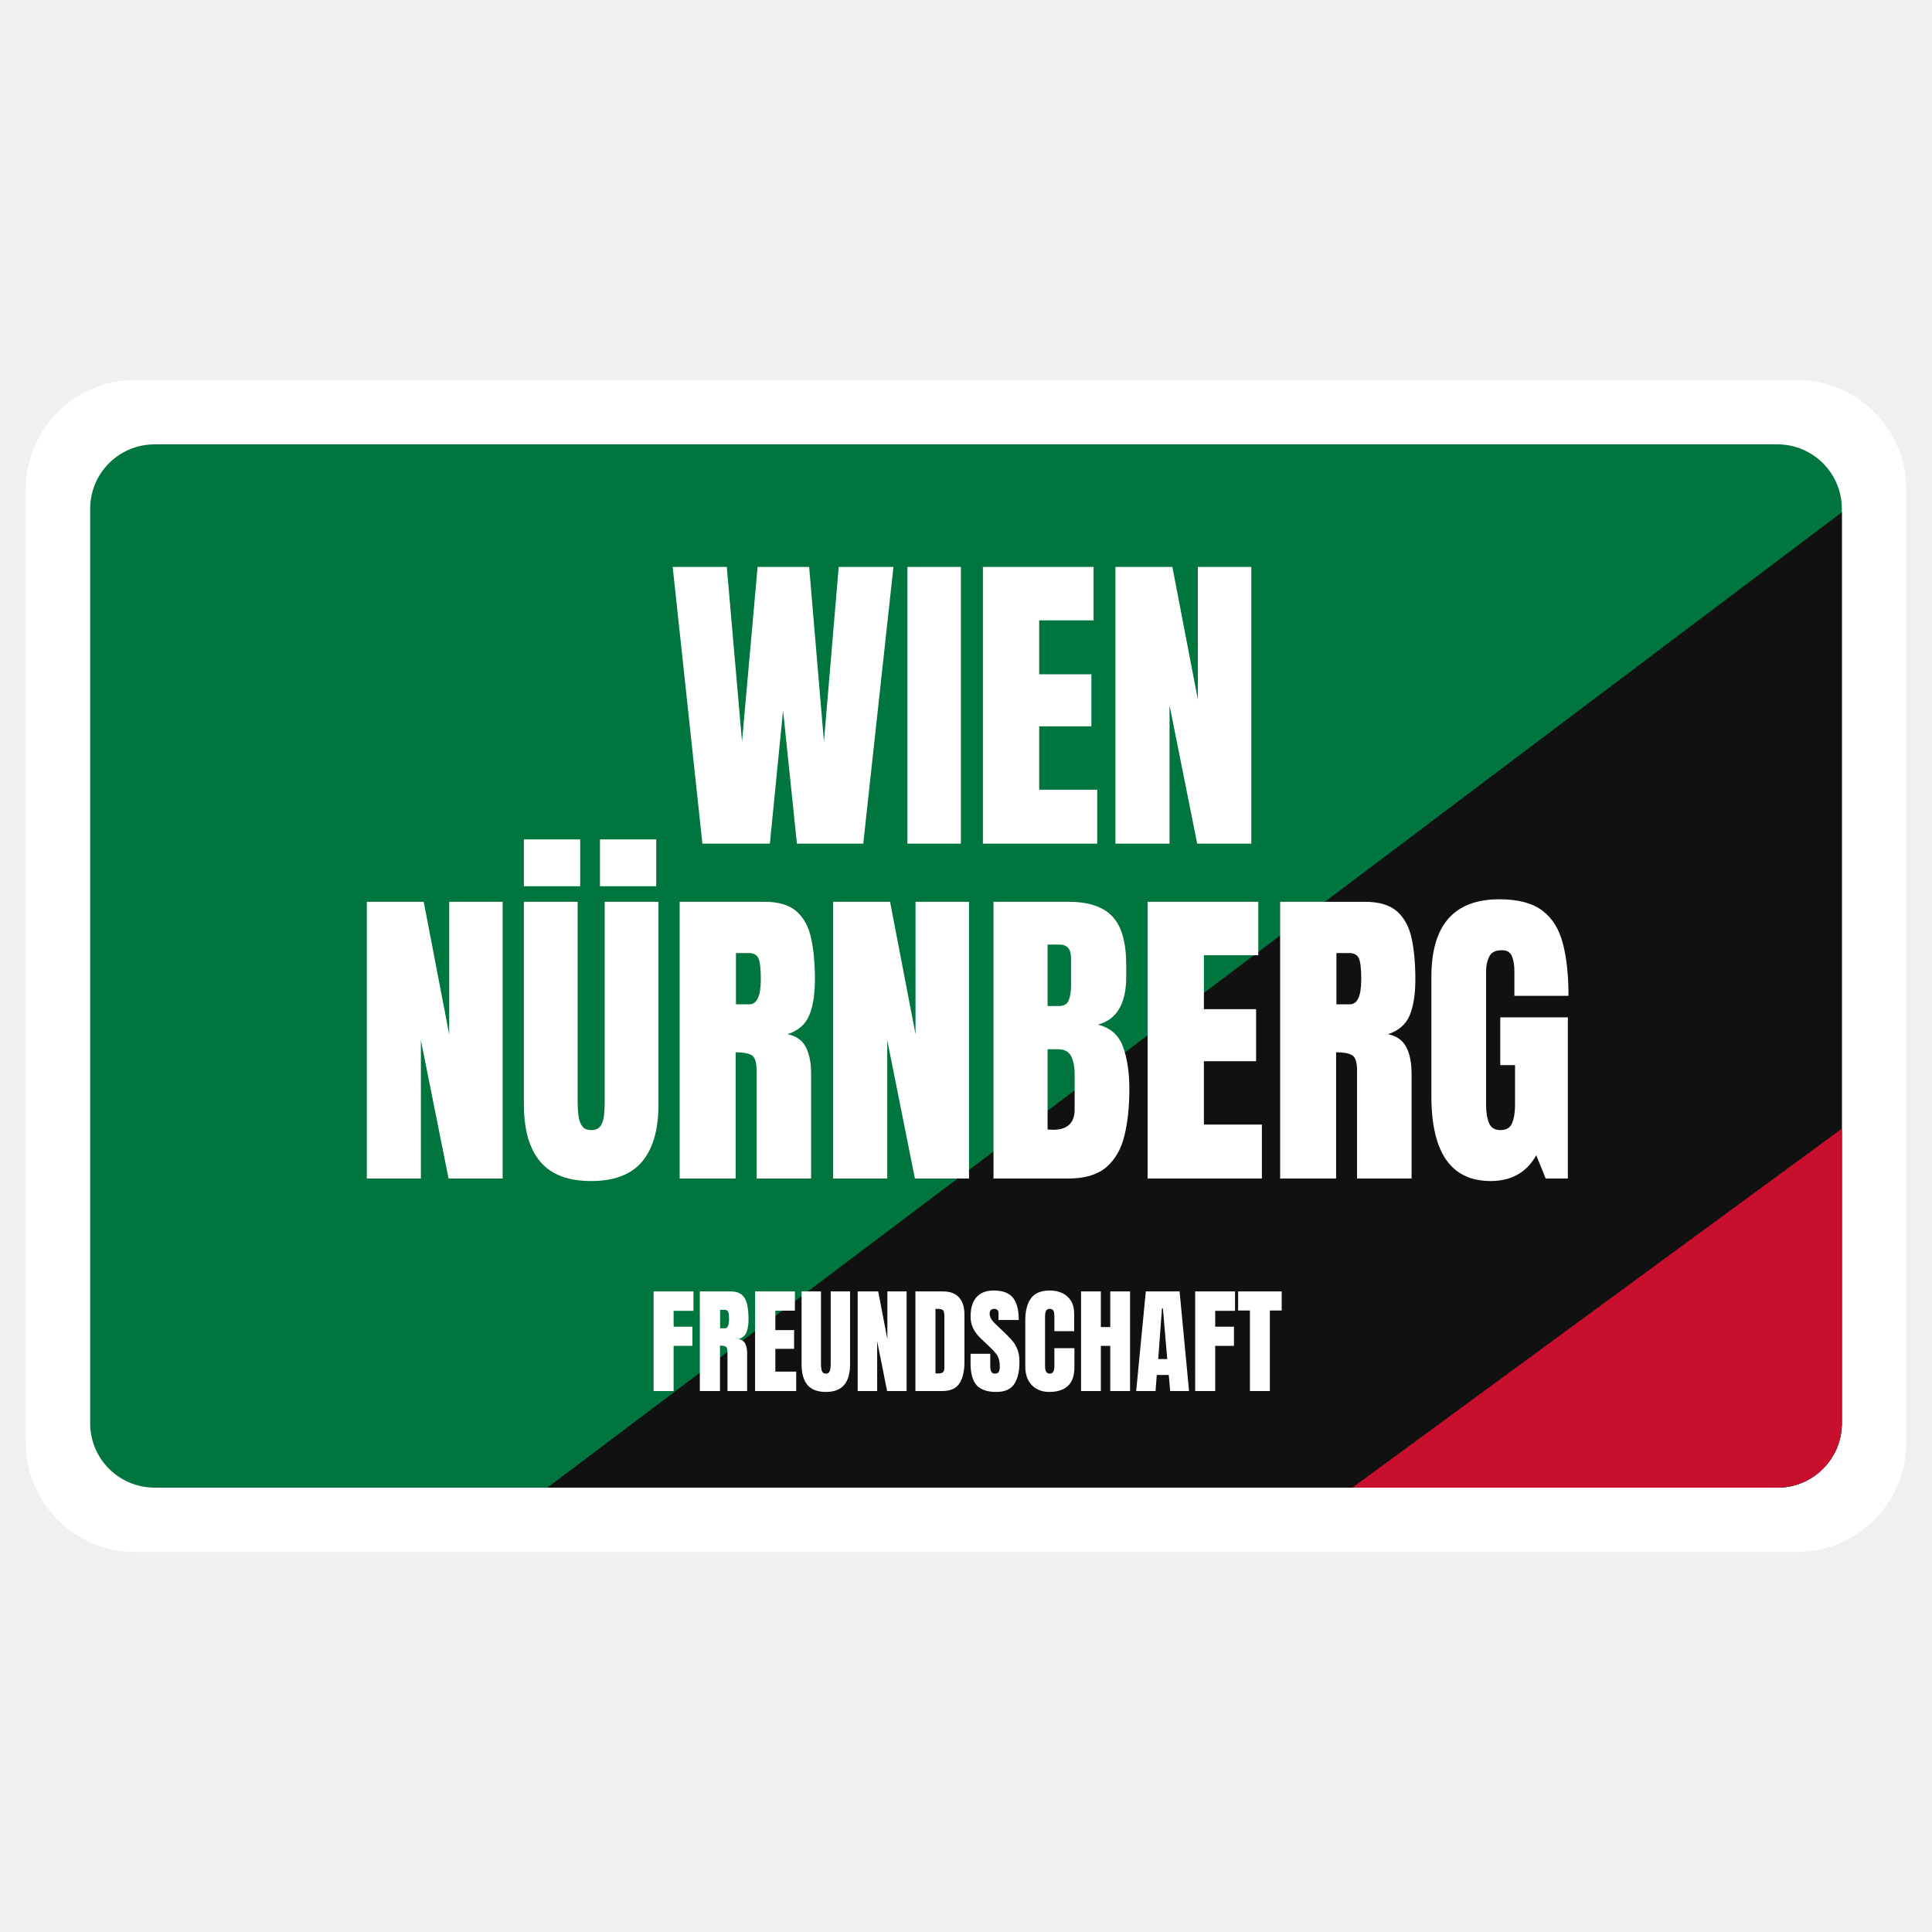
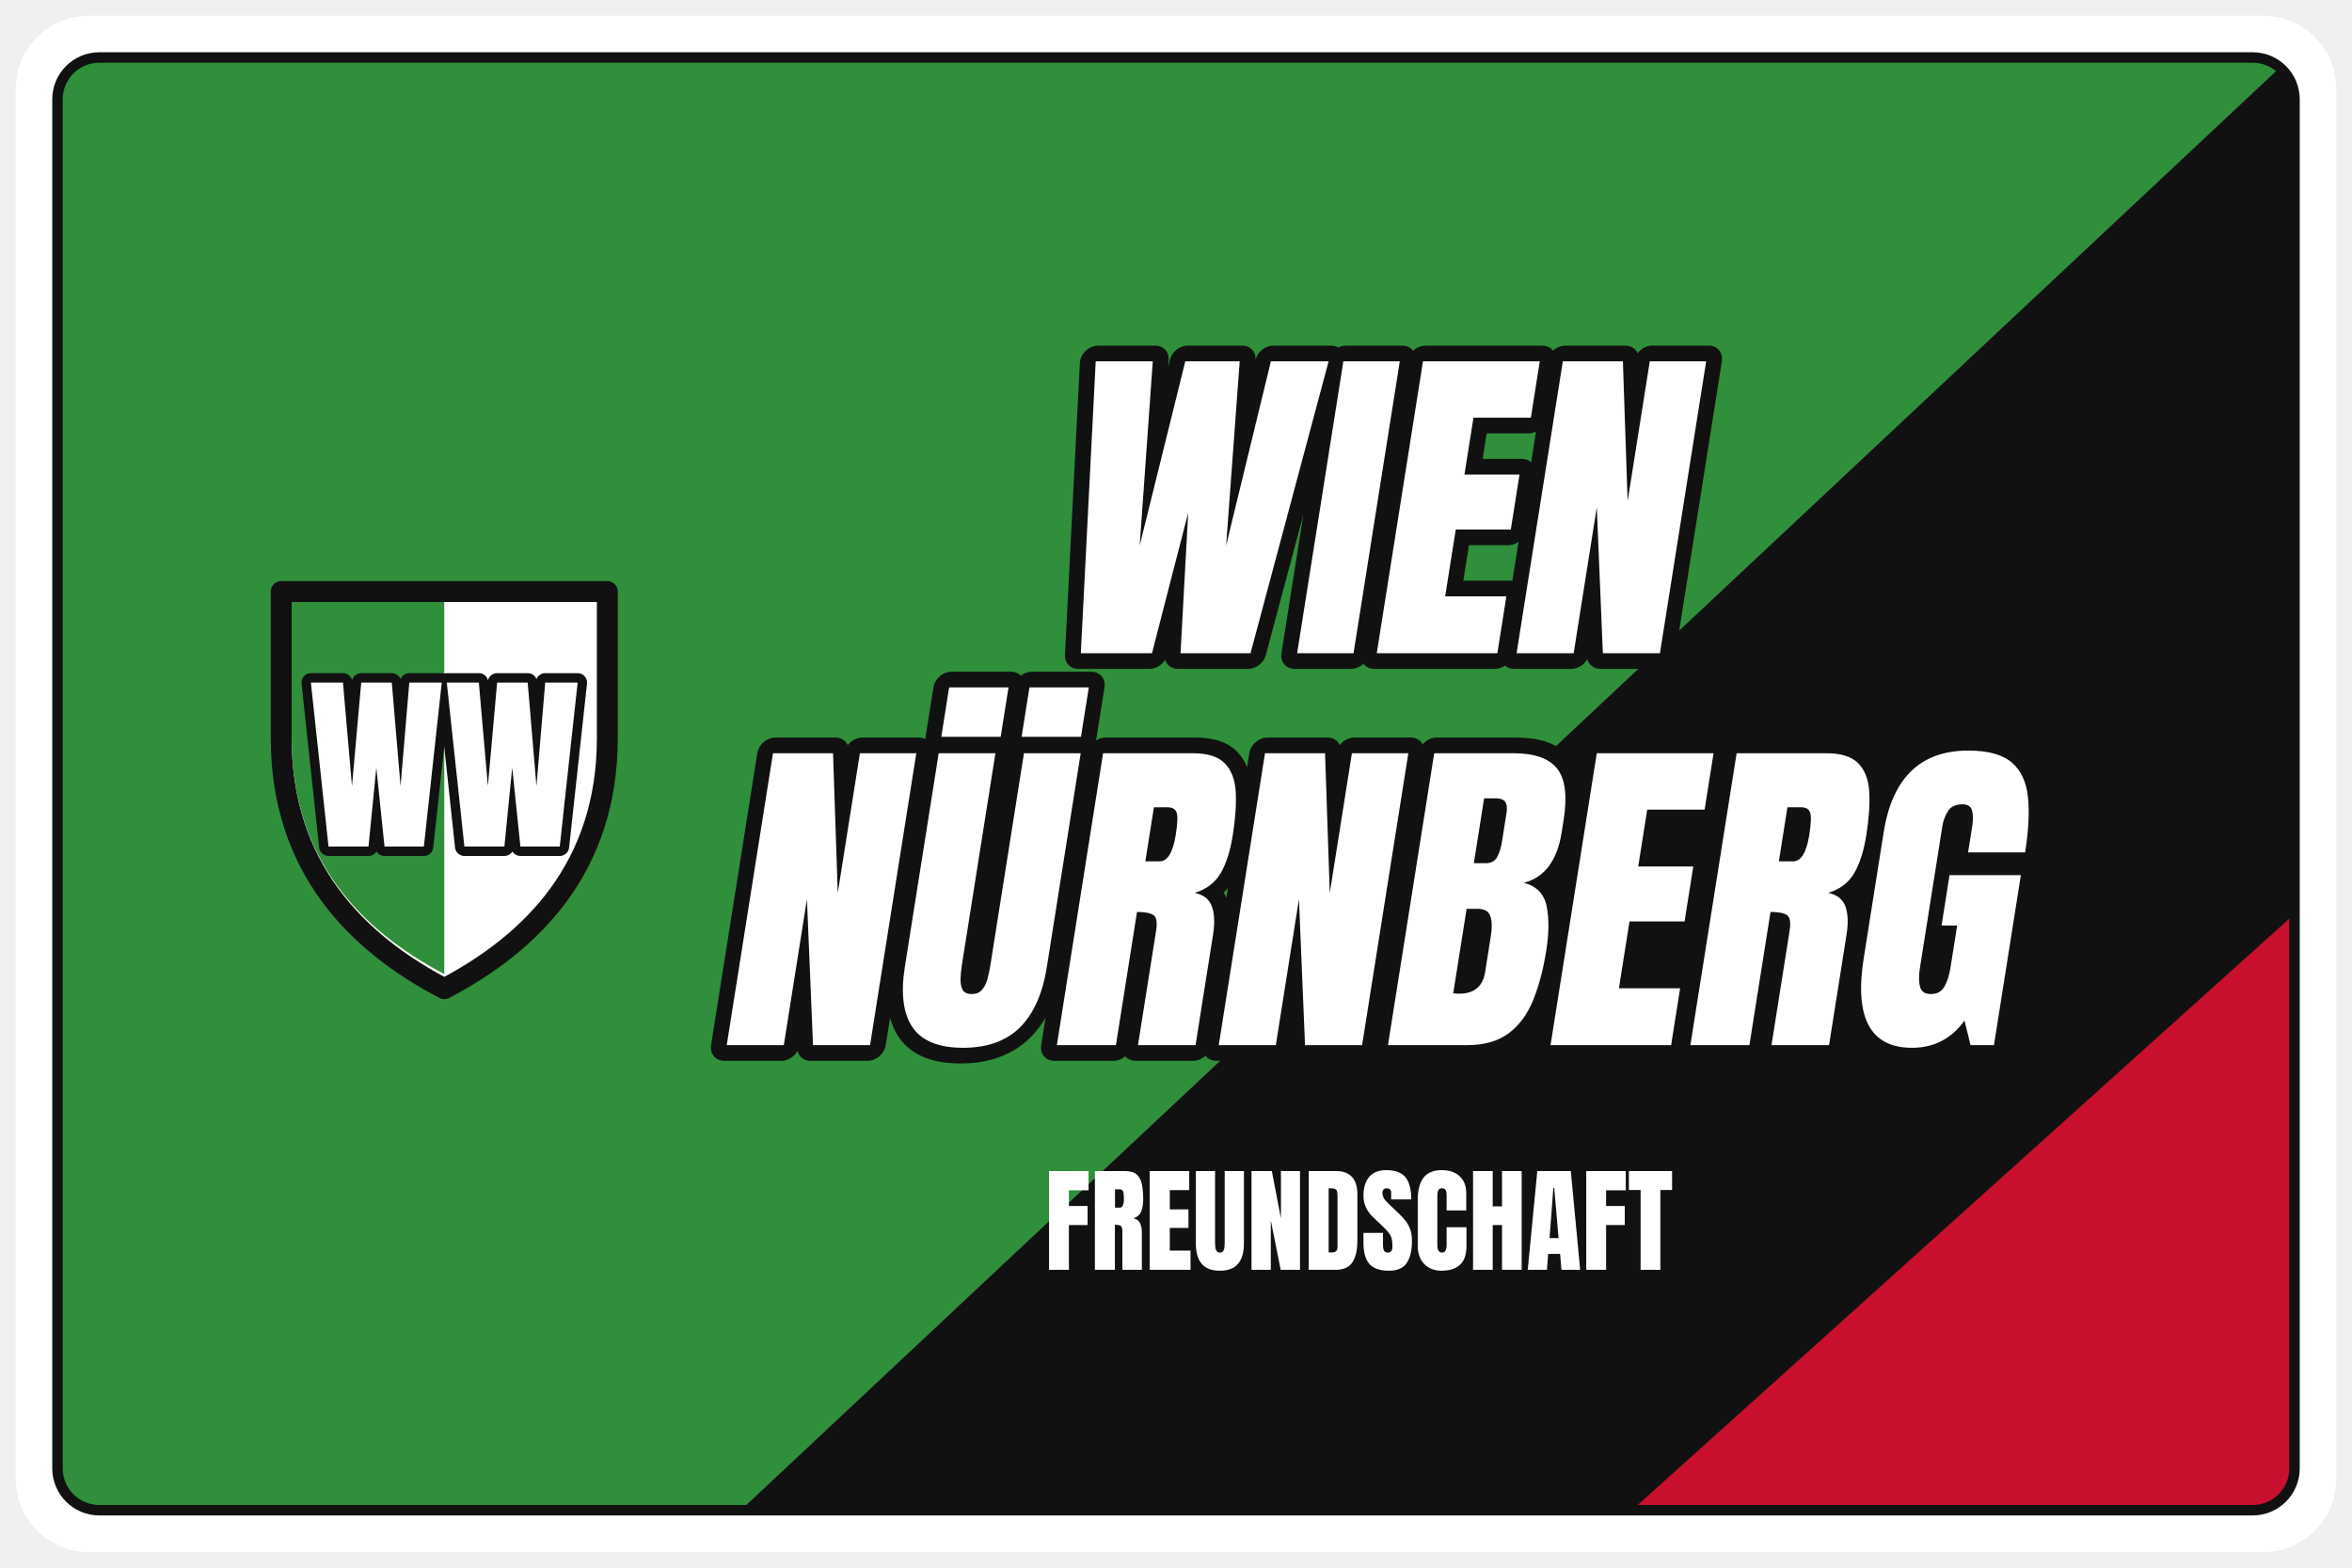
- <svg xmlns="http://www.w3.org/2000/svg" viewBox="0 0 600 600" role="img" aria-label="Wien – Nürnberg">
-   <rect x="8" y="118" width="584" height="364" rx="34" fill="#FFFFFF" />
-   <clipPath id="f">
-     <rect x="28" y="138" width="544" height="324" rx="20" />
+ <svg xmlns="http://www.w3.org/2000/svg" viewBox="0 0 900 600" role="img" aria-label="Wien – Nürnberg">
+   <rect x="6" y="6" width="888" height="588" rx="28" fill="#FFFFFF" />
+   <clipPath id="r32">
+     <rect x="22" y="22" width="856" height="556" rx="16" />
  </clipPath>
-   <g clip-path="url(#f)">
-     <rect x="0" y="0" width="600" height="600" fill="#00753D" />
-     <path d="M600 138V462H170z" fill="#111111" />
-     <path d="M600 330V462H420z" fill="#C8102E" />
+   <g clip-path="url(#r32)">
+     <rect x="0" y="0" width="900" height="600" fill="#2F8F3A" />
+     <path d="M900 0V600H260z" fill="#111111" />
+     <path d="M900 330V600H600z" fill="#C8102E" />
+     <g transform="translate(170 300) scale(0.8)">
+       <path d="M-78 -92h156v70c0 62-36 98-78 120-42-22-78-58-78-120z" fill="#FFFFFF" stroke="#111111" stroke-width="10" stroke-linejoin="round" />
+       <clipPath id="sc170300">
+         <path d="M-73 -87h146v65c0 58-33 92-73 113-40-21-73-55-73-113z" />
+       </clipPath>
+       <g clip-path="url(#sc170300)">
+         <rect x="-80" y="-90" width="80" height="200" fill="#2F8F3A" />
+       </g>
+       <path d="M-36.24 30L-55.37 30L-63.80-48.46L-48.46-48.46L-44.14 1.07L-39.72-48.46L-25.10-48.46L-20.91 1.07L-16.72-48.46L-1.20-48.46L-9.76 30L-28.58 30L-32.50-7.76L-36.24 30ZM28.76 30L9.63 30L1.20-48.46L16.54-48.46L20.86 1.07L25.28-48.46L39.90-48.46L44.09 1.07L48.28-48.46L63.80-48.46L55.24 30L36.42 30L32.50-7.76L28.76 30Z" fill="#111111" stroke="#111111" stroke-width="9" stroke-linejoin="round" />
+       <path d="M-36.24 30L-55.37 30L-63.80-48.46L-48.46-48.46L-44.14 1.07L-39.72-48.46L-25.10-48.46L-20.91 1.07L-16.72-48.46L-1.20-48.46L-9.76 30L-28.58 30L-32.50-7.76L-36.24 30ZM28.76 30L9.63 30L1.20-48.46L16.54-48.46L20.86 1.07L25.28-48.46L39.90-48.46L44.09 1.07L48.28-48.46L63.80-48.46L55.24 30L36.42 30L32.50-7.76L28.76 30Z" fill="#FFFFFF" />
+     </g>
+     <path d="M440.81 250L413.58 250L401.58 138.28L423.42 138.28L429.58 208.80L435.86 138.28L456.68 138.28L462.65 208.80L468.62 138.28L490.71 138.28L478.52 250L451.73 250L446.15 196.24L440.81 250ZM517.94 250L496.35 250L496.35 138.28L517.94 138.28L517.94 250ZM572.97 250L526.82 250L526.82 138.28L571.51 138.28L571.51 159.86L549.55 159.86L549.55 181.64L570.62 181.64L570.62 202.65L549.55 202.65L549.55 228.23L572.97 228.23L572.97 250ZM602.17 250L580.33 250L580.33 138.28L603.31 138.28L613.60 191.79L613.60 138.28L635.18 138.28L635.18 250L613.34 250L602.17 194.14L602.17 250Z" fill="#111111" stroke="#111111" stroke-width="12" stroke-linejoin="round" transform="translate(520 250) skewX(-9) translate(-520 -250)" />
+     <path d="M440.81 250L413.58 250L401.58 138.28L423.42 138.28L429.58 208.80L435.86 138.28L456.68 138.28L462.65 208.80L468.62 138.28L490.71 138.28L478.52 250L451.73 250L446.15 196.24L440.81 250ZM517.94 250L496.35 250L496.35 138.28L517.94 138.28L517.94 250ZM572.97 250L526.82 250L526.82 138.28L571.51 138.28L571.51 159.86L549.55 159.86L549.55 181.64L570.62 181.64L570.62 202.65L549.55 202.65L549.55 228.23L572.97 228.23L572.97 250ZM602.17 250L580.33 250L580.33 138.28L603.31 138.28L613.60 191.79L613.60 138.28L635.18 138.28L635.18 250L613.34 250L602.17 194.14L602.17 250Z" fill="#FFFFFF" transform="translate(520 250) skewX(-9) translate(-520 -250)" />
+     <path d="M299.93 400L278.09 400L278.09 288.28L301.07 288.28L311.35 341.79L311.35 288.28L332.93 288.28L332.93 400L311.10 400L299.93 344.14L299.93 400ZM368.67 401.02L368.67 401.02Q354.71 401.02 348.11 393.18Q341.50 385.34 341.50 370.10L341.50 370.10L341.50 288.28L363.21 288.28L363.21 369.21Q363.21 372.01 363.53 374.58Q363.85 377.15 364.99 378.80Q366.13 380.45 368.67 380.45L368.67 380.45Q371.27 380.45 372.42 378.83Q373.56 377.21 373.85 374.61Q374.13 372.01 374.13 369.21L374.13 369.21L374.13 288.28L395.84 288.28L395.84 370.10Q395.84 385.34 389.24 393.18Q382.64 401.02 368.67 401.02ZM394.95 282.00L372.23 282.00L372.23 263.08L394.95 263.08L394.95 282.00ZM364.23 282.00L341.50 282.00L341.50 263.08L364.23 263.08L364.23 282.00ZM427.01 400L404.41 400L404.41 288.28L438.69 288.28Q447.26 288.28 451.64 292.19Q456.02 296.09 457.51 303.10Q459.00 310.12 459.00 319.58L459.00 319.58Q459.00 328.72 456.68 334.17Q454.37 339.63 447.95 341.73L447.95 341.73Q453.22 342.81 455.35 346.97Q457.48 351.12 457.48 357.72L457.48 357.72L457.48 400L435.45 400L435.45 356.26Q435.45 351.38 433.45 350.20Q431.45 349.03 427.01 349.03L427.01 349.03L427.01 400ZM427.13 308.97L427.13 329.67L432.53 329.67Q437.16 329.67 437.16 319.58L437.16 319.58Q437.16 313.04 436.15 311.01Q435.13 308.97 432.34 308.97L432.34 308.97L427.13 308.97ZM488.20 400L466.36 400L466.36 288.28L489.34 288.28L499.62 341.79L499.62 288.28L521.21 288.28L521.21 400L499.37 400L488.20 344.14L488.20 400ZM561.39 400L531.11 400L531.11 288.28L561.39 288.28Q573.57 288.28 579.13 294.22Q584.68 300.15 584.68 313.80L584.68 313.80L584.68 318.69Q584.68 326.56 581.86 331.45Q579.03 336.33 573.26 337.86L573.26 337.86Q580.81 339.76 583.38 346.77Q585.95 353.79 585.95 363.88L585.95 363.88Q585.95 374.74 583.92 382.86Q581.89 390.99 576.56 395.49Q571.23 400 561.39 400L561.39 400ZM552.94 305.55L552.94 330.37L557.51 330.37Q560.63 330.37 561.51 327.95Q562.40 325.54 562.40 322.18L562.40 322.18L562.40 310.94Q562.40 305.55 557.64 305.55L557.64 305.55L552.94 305.55ZM555.17 380.32L555.17 380.32Q563.86 380.32 563.86 372.07L563.86 372.07L563.86 358.11Q563.86 353.34 562.43 350.58Q561.01 347.82 557.07 347.82L557.07 347.82L552.94 347.82L552.94 380.20Q554.34 380.32 555.17 380.32ZM639.46 400L593.32 400L593.32 288.28L638.00 288.28L638.00 309.86L616.04 309.86L616.04 331.64L637.11 331.64L637.11 352.65L616.04 352.65L616.04 378.23L639.46 378.23L639.46 400ZM669.42 400L646.83 400L646.83 288.28L681.10 288.28Q689.67 288.28 694.05 292.19Q698.43 296.09 699.92 303.10Q701.42 310.12 701.42 319.58L701.42 319.58Q701.42 328.72 699.10 334.17Q696.78 339.63 690.37 341.73L690.37 341.73Q695.64 342.81 697.77 346.97Q699.89 351.12 699.89 357.72L699.89 357.72L699.89 400L677.87 400L677.87 356.26Q677.87 351.38 675.87 350.20Q673.87 349.03 669.42 349.03L669.42 349.03L669.42 400ZM669.55 308.97L669.55 329.67L674.95 329.67Q679.58 329.67 679.58 319.58L679.58 319.58Q679.58 313.04 678.56 311.01Q677.55 308.97 674.76 308.97L674.76 308.97L669.55 308.97ZM731.82 401.02L731.82 401.02Q707.89 401.02 707.89 366.74L707.89 366.74L707.89 318.56Q707.89 287.27 735.31 287.27L735.31 287.27Q746.61 287.27 752.64 291.80Q758.67 296.34 760.96 305.04Q763.24 313.74 763.24 326.24L763.24 326.24L741.41 326.24L741.41 316.34Q741.41 312.72 740.42 310.28Q739.44 307.83 736.33 307.83L736.33 307.83Q732.46 307.83 731.22 310.43Q729.98 313.04 729.98 316.15L729.98 316.15L729.98 370.29Q729.98 374.80 731.15 377.62Q732.33 380.45 735.76 380.45L735.76 380.45Q739.31 380.45 740.49 377.62Q741.66 374.80 741.66 370.17L741.66 370.17L741.66 354.23L735.69 354.23L735.69 334.94L762.99 334.94L762.99 400L754.04 400L750.23 390.61Q744.39 401.02 731.82 401.02Z" fill="#111111" stroke="#111111" stroke-width="12" stroke-linejoin="round" transform="translate(520 400) skewX(-9) translate(-520 -400)" />
+     <path d="M299.93 400L278.09 400L278.09 288.28L301.07 288.28L311.35 341.79L311.35 288.28L332.93 288.28L332.93 400L311.10 400L299.93 344.14L299.93 400ZM368.67 401.02L368.67 401.02Q354.71 401.02 348.11 393.18Q341.50 385.34 341.50 370.10L341.50 370.10L341.50 288.28L363.21 288.28L363.21 369.21Q363.21 372.01 363.53 374.58Q363.85 377.15 364.99 378.80Q366.13 380.45 368.67 380.45L368.67 380.45Q371.27 380.45 372.42 378.83Q373.56 377.21 373.85 374.61Q374.13 372.01 374.13 369.21L374.13 369.21L374.13 288.28L395.84 288.28L395.84 370.10Q395.84 385.34 389.24 393.18Q382.64 401.02 368.67 401.02ZM394.95 282.00L372.23 282.00L372.23 263.08L394.95 263.08L394.95 282.00ZM364.23 282.00L341.50 282.00L341.50 263.08L364.23 263.08L364.23 282.00ZM427.01 400L404.41 400L404.41 288.28L438.69 288.28Q447.26 288.28 451.64 292.19Q456.02 296.09 457.51 303.10Q459.00 310.12 459.00 319.58L459.00 319.58Q459.00 328.72 456.68 334.17Q454.37 339.63 447.95 341.73L447.95 341.73Q453.22 342.81 455.35 346.97Q457.48 351.12 457.48 357.72L457.48 357.72L457.48 400L435.45 400L435.45 356.26Q435.45 351.38 433.45 350.20Q431.45 349.03 427.01 349.03L427.01 349.03L427.01 400ZM427.13 308.97L427.13 329.67L432.53 329.67Q437.16 329.67 437.16 319.58L437.16 319.58Q437.16 313.04 436.15 311.01Q435.13 308.97 432.34 308.97L432.34 308.97L427.13 308.97ZM488.20 400L466.36 400L466.36 288.28L489.34 288.28L499.62 341.79L499.62 288.28L521.21 288.28L521.21 400L499.37 400L488.20 344.14L488.20 400ZM561.39 400L531.11 400L531.11 288.28L561.39 288.28Q573.57 288.28 579.13 294.22Q584.68 300.15 584.68 313.80L584.68 313.80L584.68 318.69Q584.68 326.56 581.86 331.45Q579.03 336.33 573.26 337.86L573.26 337.86Q580.81 339.76 583.38 346.77Q585.95 353.79 585.95 363.88L585.95 363.88Q585.95 374.74 583.92 382.86Q581.89 390.99 576.56 395.49Q571.23 400 561.39 400L561.39 400ZM552.94 305.55L552.94 330.37L557.51 330.37Q560.63 330.37 561.51 327.95Q562.40 325.54 562.40 322.18L562.40 322.18L562.40 310.94Q562.40 305.55 557.64 305.55L557.64 305.55L552.94 305.55ZM555.17 380.32L555.17 380.32Q563.86 380.32 563.86 372.07L563.86 372.07L563.86 358.11Q563.86 353.34 562.43 350.58Q561.01 347.82 557.07 347.82L557.07 347.82L552.94 347.82L552.94 380.20Q554.34 380.32 555.17 380.32ZM639.46 400L593.32 400L593.32 288.28L638.00 288.28L638.00 309.86L616.04 309.86L616.04 331.64L637.11 331.64L637.11 352.65L616.04 352.65L616.04 378.23L639.46 378.23L639.46 400ZM669.42 400L646.83 400L646.83 288.28L681.10 288.28Q689.67 288.28 694.05 292.19Q698.43 296.09 699.92 303.10Q701.42 310.12 701.42 319.58L701.42 319.58Q701.42 328.72 699.10 334.17Q696.78 339.63 690.37 341.73L690.37 341.73Q695.64 342.81 697.77 346.97Q699.89 351.12 699.89 357.72L699.89 357.72L699.89 400L677.87 400L677.87 356.26Q677.87 351.38 675.87 350.20Q673.87 349.03 669.42 349.03L669.42 349.03L669.42 400ZM669.55 308.97L669.55 329.67L674.95 329.67Q679.58 329.67 679.58 319.58L679.58 319.58Q679.58 313.04 678.56 311.01Q677.55 308.97 674.76 308.97L674.76 308.97L669.55 308.97ZM731.82 401.02L731.82 401.02Q707.89 401.02 707.89 366.74L707.89 366.74L707.89 318.56Q707.89 287.27 735.31 287.27L735.31 287.27Q746.61 287.27 752.64 291.80Q758.67 296.34 760.96 305.04Q763.24 313.74 763.24 326.24L763.24 326.24L741.41 326.24L741.41 316.34Q741.41 312.72 740.42 310.28Q739.44 307.83 736.33 307.83L736.33 307.83Q732.46 307.83 731.22 310.43Q729.98 313.04 729.98 316.15L729.98 316.15L729.98 370.29Q729.98 374.80 731.15 377.62Q732.33 380.45 735.76 380.45L735.76 380.45Q739.31 380.45 740.49 377.62Q741.66 374.80 741.66 370.17L741.66 370.17L741.66 354.23L735.69 354.23L735.69 334.94L762.99 334.94L762.99 400L754.04 400L750.23 390.61Q744.39 401.02 731.82 401.02Z" fill="#FFFFFF" transform="translate(520 400) skewX(-9) translate(-520 -400)" />
+     <path d="M409.02 486L401.42 486L401.42 448.19L416.54 448.19L416.54 455.56L409.02 455.56L409.02 461.57L416.16 461.57L416.16 468.86L409.02 468.86L409.02 486ZM426.62 486L418.97 486L418.97 448.19L430.57 448.19Q433.47 448.19 434.95 449.51Q436.44 450.83 436.94 453.20Q437.45 455.58 437.45 458.78L437.45 458.78Q437.45 461.87 436.66 463.72Q435.88 465.57 433.71 466.28L433.71 466.28Q435.49 466.64 436.21 468.05Q436.93 469.46 436.93 471.69L436.93 471.69L436.93 486L429.48 486L429.48 471.20Q429.48 469.54 428.80 469.15Q428.12 468.75 426.62 468.75L426.62 468.75L426.62 486ZM426.66 455.19L426.66 462.20L428.49 462.20Q430.06 462.20 430.06 458.78L430.06 458.78Q430.06 456.57 429.71 455.88Q429.37 455.19 428.42 455.19L428.42 455.19L426.66 455.19ZM455.56 486L439.94 486L439.94 448.19L455.06 448.19L455.06 455.49L447.63 455.49L447.63 462.86L454.76 462.86L454.76 469.97L447.63 469.97L447.63 478.63L455.56 478.63L455.56 486ZM466.79 486.34L466.79 486.34Q462.07 486.34 459.83 483.69Q457.60 481.04 457.60 475.88L457.60 475.88L457.60 448.19L464.95 448.19L464.95 475.58Q464.95 476.53 465.05 477.40Q465.16 478.27 465.55 478.82Q465.93 479.38 466.79 479.38L466.79 479.38Q467.67 479.38 468.06 478.83Q468.45 478.29 468.54 477.41Q468.64 476.53 468.64 475.58L468.64 475.58L468.64 448.19L475.99 448.19L475.99 475.88Q475.99 481.04 473.75 483.69Q471.52 486.34 466.79 486.34ZM486.28 486L478.89 486L478.89 448.19L486.67 448.19L490.15 466.30L490.15 448.19L497.45 448.19L497.45 486L490.06 486L486.28 467.09L486.28 486ZM510.94 486L500.80 486L500.80 448.19L511.20 448.19Q515.28 448.19 517.35 450.45Q519.41 452.72 519.41 457.08L519.41 457.08L519.41 474.79Q519.41 480.16 517.53 483.08Q515.65 486 510.94 486L510.94 486ZM508.41 454.80L508.41 479.32L509.72 479.32Q511.80 479.32 511.80 477.30L511.80 477.30L511.80 457.79Q511.80 455.90 511.30 455.35Q510.79 454.80 509.25 454.80L509.25 454.80L508.41 454.80ZM531.48 486.34L531.48 486.34Q526.31 486.34 524.02 483.77Q521.73 481.19 521.73 475.56L521.73 475.56L521.73 471.86L529.21 471.86L529.21 476.59Q529.21 477.90 529.60 478.64Q530.00 479.38 530.99 479.38L530.99 479.38Q532.02 479.38 532.42 478.78Q532.82 478.18 532.82 476.80L532.82 476.80Q532.82 475.06 532.47 473.89Q532.13 472.72 531.28 471.66Q530.43 470.60 528.93 469.18L528.93 469.18L525.53 465.96Q521.73 462.37 521.73 457.75L521.73 457.75Q521.73 452.91 523.97 450.38Q526.22 447.84 530.47 447.84L530.47 447.84Q535.67 447.84 537.85 450.62Q540.03 453.39 540.03 459.04L540.03 459.04L532.34 459.04L532.34 456.44Q532.34 455.66 531.90 455.23Q531.46 454.80 530.71 454.80L530.71 454.80Q529.81 454.80 529.39 455.31Q528.97 455.81 528.97 456.61L528.97 456.61Q528.97 457.40 529.40 458.33Q529.83 459.25 531.10 460.46L531.10 460.46L535.46 464.64Q536.77 465.89 537.86 467.28Q538.96 468.66 539.63 470.50Q540.29 472.34 540.29 474.98L540.29 474.98Q540.29 480.31 538.33 483.33Q536.36 486.34 531.48 486.34ZM551.61 486.34L551.61 486.34Q547.51 486.34 545.01 483.79Q542.50 481.23 542.50 476.63L542.50 476.63L542.50 459.19Q542.50 453.69 544.69 450.77Q546.87 447.84 551.79 447.84L551.79 447.84Q554.47 447.84 556.57 448.83Q558.66 449.82 559.86 451.79Q561.07 453.75 561.07 456.74L561.07 456.74L561.07 463.27L553.55 463.27L553.55 457.68Q553.55 455.99 553.12 455.40Q552.69 454.80 551.79 454.80L551.79 454.80Q550.73 454.80 550.37 455.57Q550.00 456.33 550.00 457.60L550.00 457.60L550.00 476.53Q550.00 478.09 550.46 478.74Q550.93 479.38 551.79 479.38L551.79 479.38Q552.75 479.38 553.15 478.59Q553.55 477.79 553.55 476.53L553.55 476.53L553.55 469.71L561.15 469.71L561.15 476.87Q561.15 481.85 558.64 484.10Q556.13 486.34 551.61 486.34ZM571.19 486L563.67 486L563.67 448.19L571.19 448.19L571.19 461.70L574.75 461.70L574.75 448.19L582.27 448.19L582.27 486L574.75 486L574.75 468.86L571.19 468.86L571.19 486ZM591.94 486L584.59 486L588.25 448.19L601.07 448.19L604.66 486L597.50 486L596.97 479.90L592.41 479.90L591.94 486ZM594.39 454.63L592.95 473.86L596.39 473.86L594.73 454.63L594.39 454.63ZM614.58 486L606.98 486L606.98 448.19L622.10 448.19L622.10 455.56L614.58 455.56L614.58 461.57L621.72 461.57L621.72 468.86L614.58 468.86L614.58 486ZM635.34 486L627.78 486L627.78 455.45L623.29 455.45L623.29 448.19L639.83 448.19L639.83 455.45L635.34 455.45L635.34 486Z" fill="#FFFFFF" />
  </g>
-   <path d="M239.09 262L218.14 262L208.91 176.06L225.71 176.06L230.44 230.31L235.28 176.06L251.29 176.06L255.88 230.31L260.47 176.06L277.47 176.06L268.09 262L247.49 262L243.19 220.64L239.09 262ZM298.41 262L281.81 262L281.81 176.06L298.41 176.06L298.41 262ZM340.75 262L305.25 262L305.25 176.06L339.62 176.06L339.62 192.66L322.73 192.66L322.73 209.41L338.94 209.41L338.94 225.57L322.73 225.57L322.73 245.25L340.75 245.25L340.75 262ZM363.21 262L346.41 262L346.41 176.06L364.09 176.06L372.00 217.22L372.00 176.06L388.60 176.06L388.60 262L371.80 262L363.21 219.03L363.21 262Z" fill="#FFFFFF" />
-   <path d="M130.71 366L113.92 366L113.92 280.06L131.59 280.06L139.50 321.22L139.50 280.06L156.10 280.06L156.10 366L139.31 366L130.71 323.03L130.71 366ZM183.59 366.78L183.59 366.78Q172.85 366.78 167.77 360.75Q162.70 354.72 162.70 343.00L162.70 343.00L162.70 280.06L179.39 280.06L179.39 342.32Q179.39 344.47 179.64 346.44Q179.88 348.42 180.76 349.69Q181.64 350.96 183.59 350.96L183.59 350.96Q185.60 350.96 186.47 349.72Q187.35 348.47 187.57 346.47Q187.79 344.47 187.79 342.32L187.79 342.32L187.79 280.06L204.49 280.06L204.49 343.00Q204.49 354.72 199.41 360.75Q194.34 366.78 183.59 366.78ZM203.81 275.23L186.33 275.23L186.33 260.68L203.81 260.68L203.81 275.23ZM180.18 275.23L162.70 275.23L162.70 260.68L180.18 260.68L180.18 275.23ZM228.47 366L211.08 366L211.08 280.06L237.45 280.06Q244.04 280.06 247.41 283.07Q250.78 286.07 251.93 291.46Q253.08 296.86 253.08 304.13L253.08 304.13Q253.08 311.17 251.29 315.37Q249.51 319.56 244.58 321.18L244.58 321.18Q248.63 322.01 250.27 325.20Q251.90 328.40 251.90 333.48L251.90 333.48L251.90 366L234.96 366L234.96 332.36Q234.96 328.60 233.42 327.69Q231.88 326.79 228.47 326.79L228.47 326.79L228.47 366ZM228.56 295.98L228.56 311.90L232.71 311.90Q236.28 311.90 236.28 304.13L236.28 304.13Q236.28 299.11 235.50 297.54Q234.72 295.98 232.57 295.98L232.57 295.98L228.56 295.98ZM275.54 366L258.74 366L258.74 280.06L276.42 280.06L284.33 321.22L284.33 280.06L300.93 280.06L300.93 366L284.13 366L275.54 323.03L275.54 366ZM331.84 366L308.54 366L308.54 280.06L331.84 280.06Q341.21 280.06 345.48 284.63Q349.76 289.19 349.76 299.69L349.76 299.69L349.76 303.45Q349.76 309.51 347.58 313.27Q345.41 317.03 340.97 318.20L340.97 318.20Q346.78 319.66 348.75 325.06Q350.73 330.45 350.73 338.22L350.73 338.22Q350.73 346.57 349.17 352.82Q347.61 359.07 343.51 362.53Q339.40 366 331.84 366L331.84 366ZM325.34 293.34L325.34 312.44L328.86 312.44Q331.25 312.44 331.93 310.58Q332.62 308.72 332.62 306.14L332.62 306.14L332.62 297.49Q332.62 293.34 328.96 293.34L328.96 293.34L325.34 293.34ZM327.05 350.86L327.05 350.86Q333.74 350.86 333.74 344.52L333.74 344.52L333.74 333.77Q333.74 330.11 332.64 327.99Q331.54 325.86 328.52 325.86L328.52 325.86L325.34 325.86L325.34 350.77Q326.42 350.86 327.05 350.86ZM391.89 366L356.40 366L356.40 280.06L390.77 280.06L390.77 296.66L373.88 296.66L373.88 313.41L390.09 313.41L390.09 329.57L373.88 329.57L373.88 349.25L391.89 349.25L391.89 366ZM414.94 366L397.56 366L397.56 280.06L423.93 280.06Q430.52 280.06 433.89 283.07Q437.26 286.07 438.40 291.46Q439.55 296.86 439.55 304.13L439.55 304.13Q439.55 311.17 437.77 315.37Q435.99 319.56 431.05 321.18L431.05 321.18Q435.11 322.01 436.74 325.20Q438.38 328.40 438.38 333.48L438.38 333.48L438.38 366L421.44 366L421.44 332.36Q421.44 328.60 419.90 327.69Q418.36 326.79 414.94 326.79L414.94 326.79L414.94 366ZM415.04 295.98L415.04 311.90L419.19 311.90Q422.75 311.90 422.75 304.13L422.75 304.13Q422.75 299.11 421.97 297.54Q421.19 295.98 419.04 295.98L419.04 295.98L415.04 295.98ZM462.94 366.78L462.94 366.78Q444.53 366.78 444.53 340.41L444.53 340.41L444.53 303.35Q444.53 279.28 465.63 279.28L465.63 279.28Q474.32 279.28 478.96 282.77Q483.59 286.26 485.35 292.95Q487.11 299.64 487.11 309.26L487.11 309.26L470.31 309.26L470.31 301.64Q470.31 298.86 469.56 296.98Q468.80 295.10 466.41 295.10L466.41 295.10Q463.43 295.10 462.48 297.10Q461.52 299.11 461.52 301.50L461.52 301.50L461.52 343.15Q461.52 346.62 462.43 348.79Q463.33 350.96 465.97 350.96L465.97 350.96Q468.70 350.96 469.60 348.79Q470.51 346.62 470.51 343.05L470.51 343.05L470.51 330.79L465.92 330.79L465.92 315.95L486.91 315.95L486.91 366L480.03 366L477.10 358.77Q472.61 366.78 462.94 366.78Z" fill="#FFFFFF" />
-   <path d="M209.20 432L202.98 432L202.98 401.06L215.35 401.06L215.35 407.09L209.20 407.09L209.20 412.01L215.04 412.01L215.04 417.97L209.20 417.97L209.20 432ZM223.60 432L217.34 432L217.34 401.06L226.83 401.06Q229.20 401.06 230.42 402.14Q231.63 403.22 232.04 405.17Q232.46 407.11 232.46 409.73L232.46 409.73Q232.46 412.26 231.81 413.77Q231.17 415.28 229.40 415.86L229.40 415.86Q230.86 416.16 231.45 417.31Q232.03 418.46 232.03 420.29L232.03 420.29L232.03 432L225.93 432L225.93 419.89Q225.93 418.54 225.38 418.21Q224.83 417.88 223.60 417.88L223.60 417.88L223.60 432ZM223.63 406.79L223.63 412.52L225.13 412.52Q226.41 412.52 226.41 409.73L226.41 409.73Q226.41 407.92 226.13 407.36Q225.85 406.79 225.07 406.79L225.07 406.79L223.63 406.79ZM247.27 432L234.50 432L234.50 401.06L246.87 401.06L246.87 407.04L240.79 407.04L240.79 413.07L246.62 413.07L246.62 418.89L240.79 418.89L240.79 425.97L247.27 425.97L247.27 432ZM256.47 432.28L256.47 432.28Q252.60 432.28 250.77 430.11Q248.94 427.94 248.94 423.72L248.94 423.72L248.94 401.06L254.96 401.06L254.96 423.47Q254.96 424.25 255.04 424.96Q255.13 425.67 255.45 426.13Q255.76 426.59 256.47 426.59L256.47 426.59Q257.19 426.59 257.50 426.14Q257.82 425.69 257.90 424.97Q257.98 424.25 257.98 423.47L257.98 423.47L257.98 401.06L263.99 401.06L263.99 423.72Q263.99 427.94 262.16 430.11Q260.33 432.28 256.47 432.28ZM272.41 432L266.36 432L266.36 401.06L272.73 401.06L275.58 415.88L275.58 401.06L281.55 401.06L281.55 432L275.50 432L272.41 416.53L272.41 432ZM292.59 432L284.29 432L284.29 401.06L292.80 401.06Q296.14 401.06 297.83 402.92Q299.52 404.77 299.52 408.34L299.52 408.34L299.52 422.82Q299.52 427.22 297.98 429.61Q296.44 432 292.59 432L292.59 432ZM290.52 406.48L290.52 426.53L291.59 426.53Q293.29 426.53 293.29 424.88L293.29 424.88L293.29 408.92Q293.29 407.37 292.88 406.92Q292.47 406.48 291.20 406.48L291.20 406.48L290.52 406.48ZM309.40 432.28L309.40 432.28Q305.16 432.28 303.29 430.17Q301.42 428.06 301.42 423.46L301.42 423.46L301.42 420.43L307.53 420.43L307.53 424.30Q307.53 425.37 307.86 425.98Q308.18 426.59 308.99 426.59L308.99 426.59Q309.83 426.59 310.16 426.09Q310.49 425.60 310.49 424.48L310.49 424.48Q310.49 423.05 310.20 422.09Q309.92 421.14 309.23 420.27Q308.53 419.40 307.30 418.24L307.30 418.24L304.53 415.60Q301.42 412.66 301.42 408.88L301.42 408.88Q301.42 404.93 303.25 402.86Q305.09 400.78 308.57 400.78L308.57 400.78Q312.82 400.78 314.61 403.05Q316.39 405.32 316.39 409.94L316.39 409.94L310.10 409.94L310.10 407.81Q310.10 407.18 309.74 406.83Q309.38 406.48 308.76 406.48L308.76 406.48Q308.02 406.48 307.68 406.89Q307.34 407.30 307.34 407.95L307.34 407.95Q307.34 408.60 307.69 409.36Q308.04 410.12 309.08 411.10L309.08 411.10L312.65 414.53Q313.72 415.55 314.62 416.68Q315.51 417.81 316.06 419.32Q316.60 420.82 316.60 422.98L316.60 422.98Q316.60 427.34 314.99 429.81Q313.39 432.28 309.40 432.28ZM325.87 432.28L325.87 432.28Q322.51 432.28 320.46 430.19Q318.41 428.10 318.41 424.34L318.41 424.34L318.41 410.06Q318.41 405.56 320.20 403.17Q321.98 400.78 326.01 400.78L326.01 400.78Q328.20 400.78 329.92 401.59Q331.63 402.40 332.62 404.01Q333.60 405.62 333.60 408.06L333.60 408.06L333.60 413.40L327.45 413.40L327.45 408.83Q327.45 407.44 327.10 406.96Q326.75 406.48 326.01 406.48L326.01 406.48Q325.15 406.48 324.85 407.10Q324.55 407.72 324.55 408.76L324.55 408.76L324.55 424.25Q324.55 425.53 324.93 426.06Q325.30 426.59 326.01 426.59L326.01 426.59Q326.80 426.59 327.12 425.94Q327.45 425.29 327.45 424.25L327.45 424.25L327.45 418.68L333.67 418.68L333.67 424.53Q333.67 428.61 331.61 430.44Q329.56 432.28 325.87 432.28ZM341.88 432L335.73 432L335.73 401.06L341.88 401.06L341.88 412.12L344.80 412.12L344.80 401.06L350.95 401.06L350.95 432L344.80 432L344.80 417.97L341.88 417.97L341.88 432ZM358.86 432L352.85 432L355.84 401.06L366.33 401.06L369.27 432L363.41 432L362.97 427.01L359.25 427.01L358.86 432ZM360.86 406.34L359.69 422.07L362.50 422.07L361.15 406.34L360.86 406.34ZM377.39 432L371.17 432L371.17 401.06L383.54 401.06L383.54 407.09L377.39 407.09L377.39 412.01L383.22 412.01L383.22 417.97L377.39 417.97L377.39 432ZM394.37 432L388.18 432L388.18 407.00L384.51 407.00L384.51 401.06L398.04 401.06L398.04 407.00L394.37 407.00L394.37 432Z" fill="#FFFFFF" />
+   <rect x="22" y="22" width="856" height="556" rx="16" fill="none" stroke="#111111" stroke-width="4" />
</svg>
